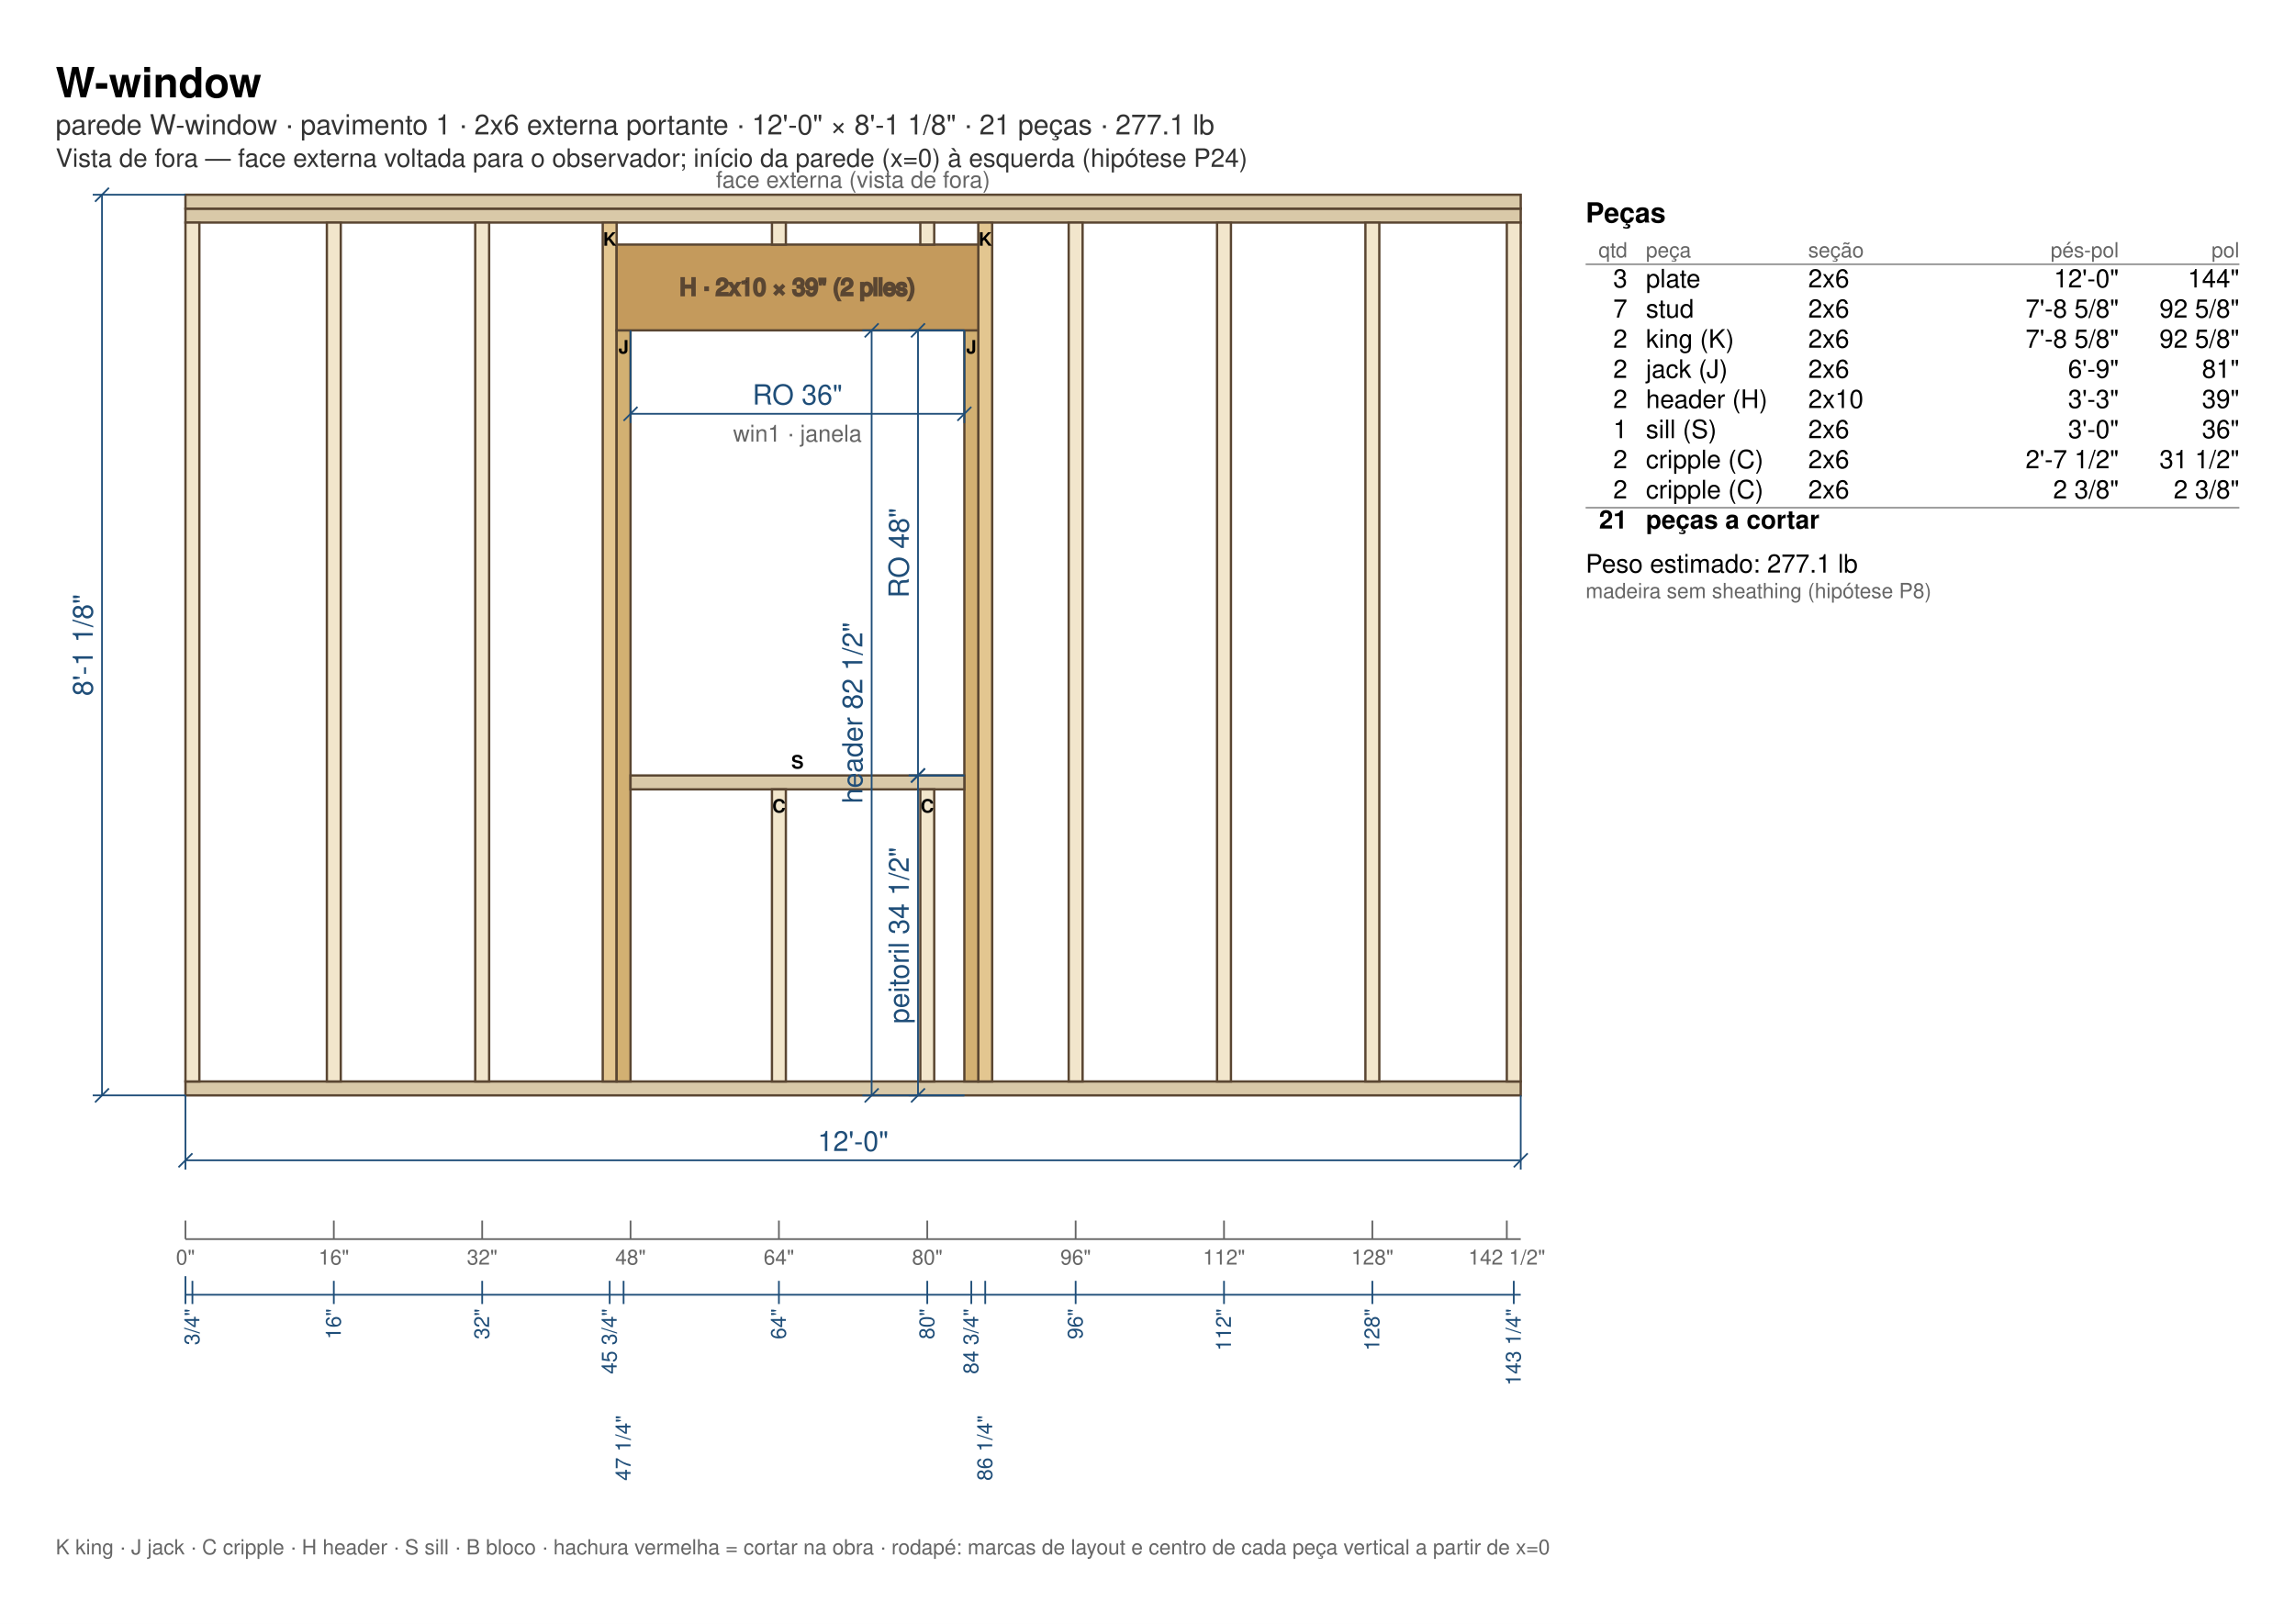
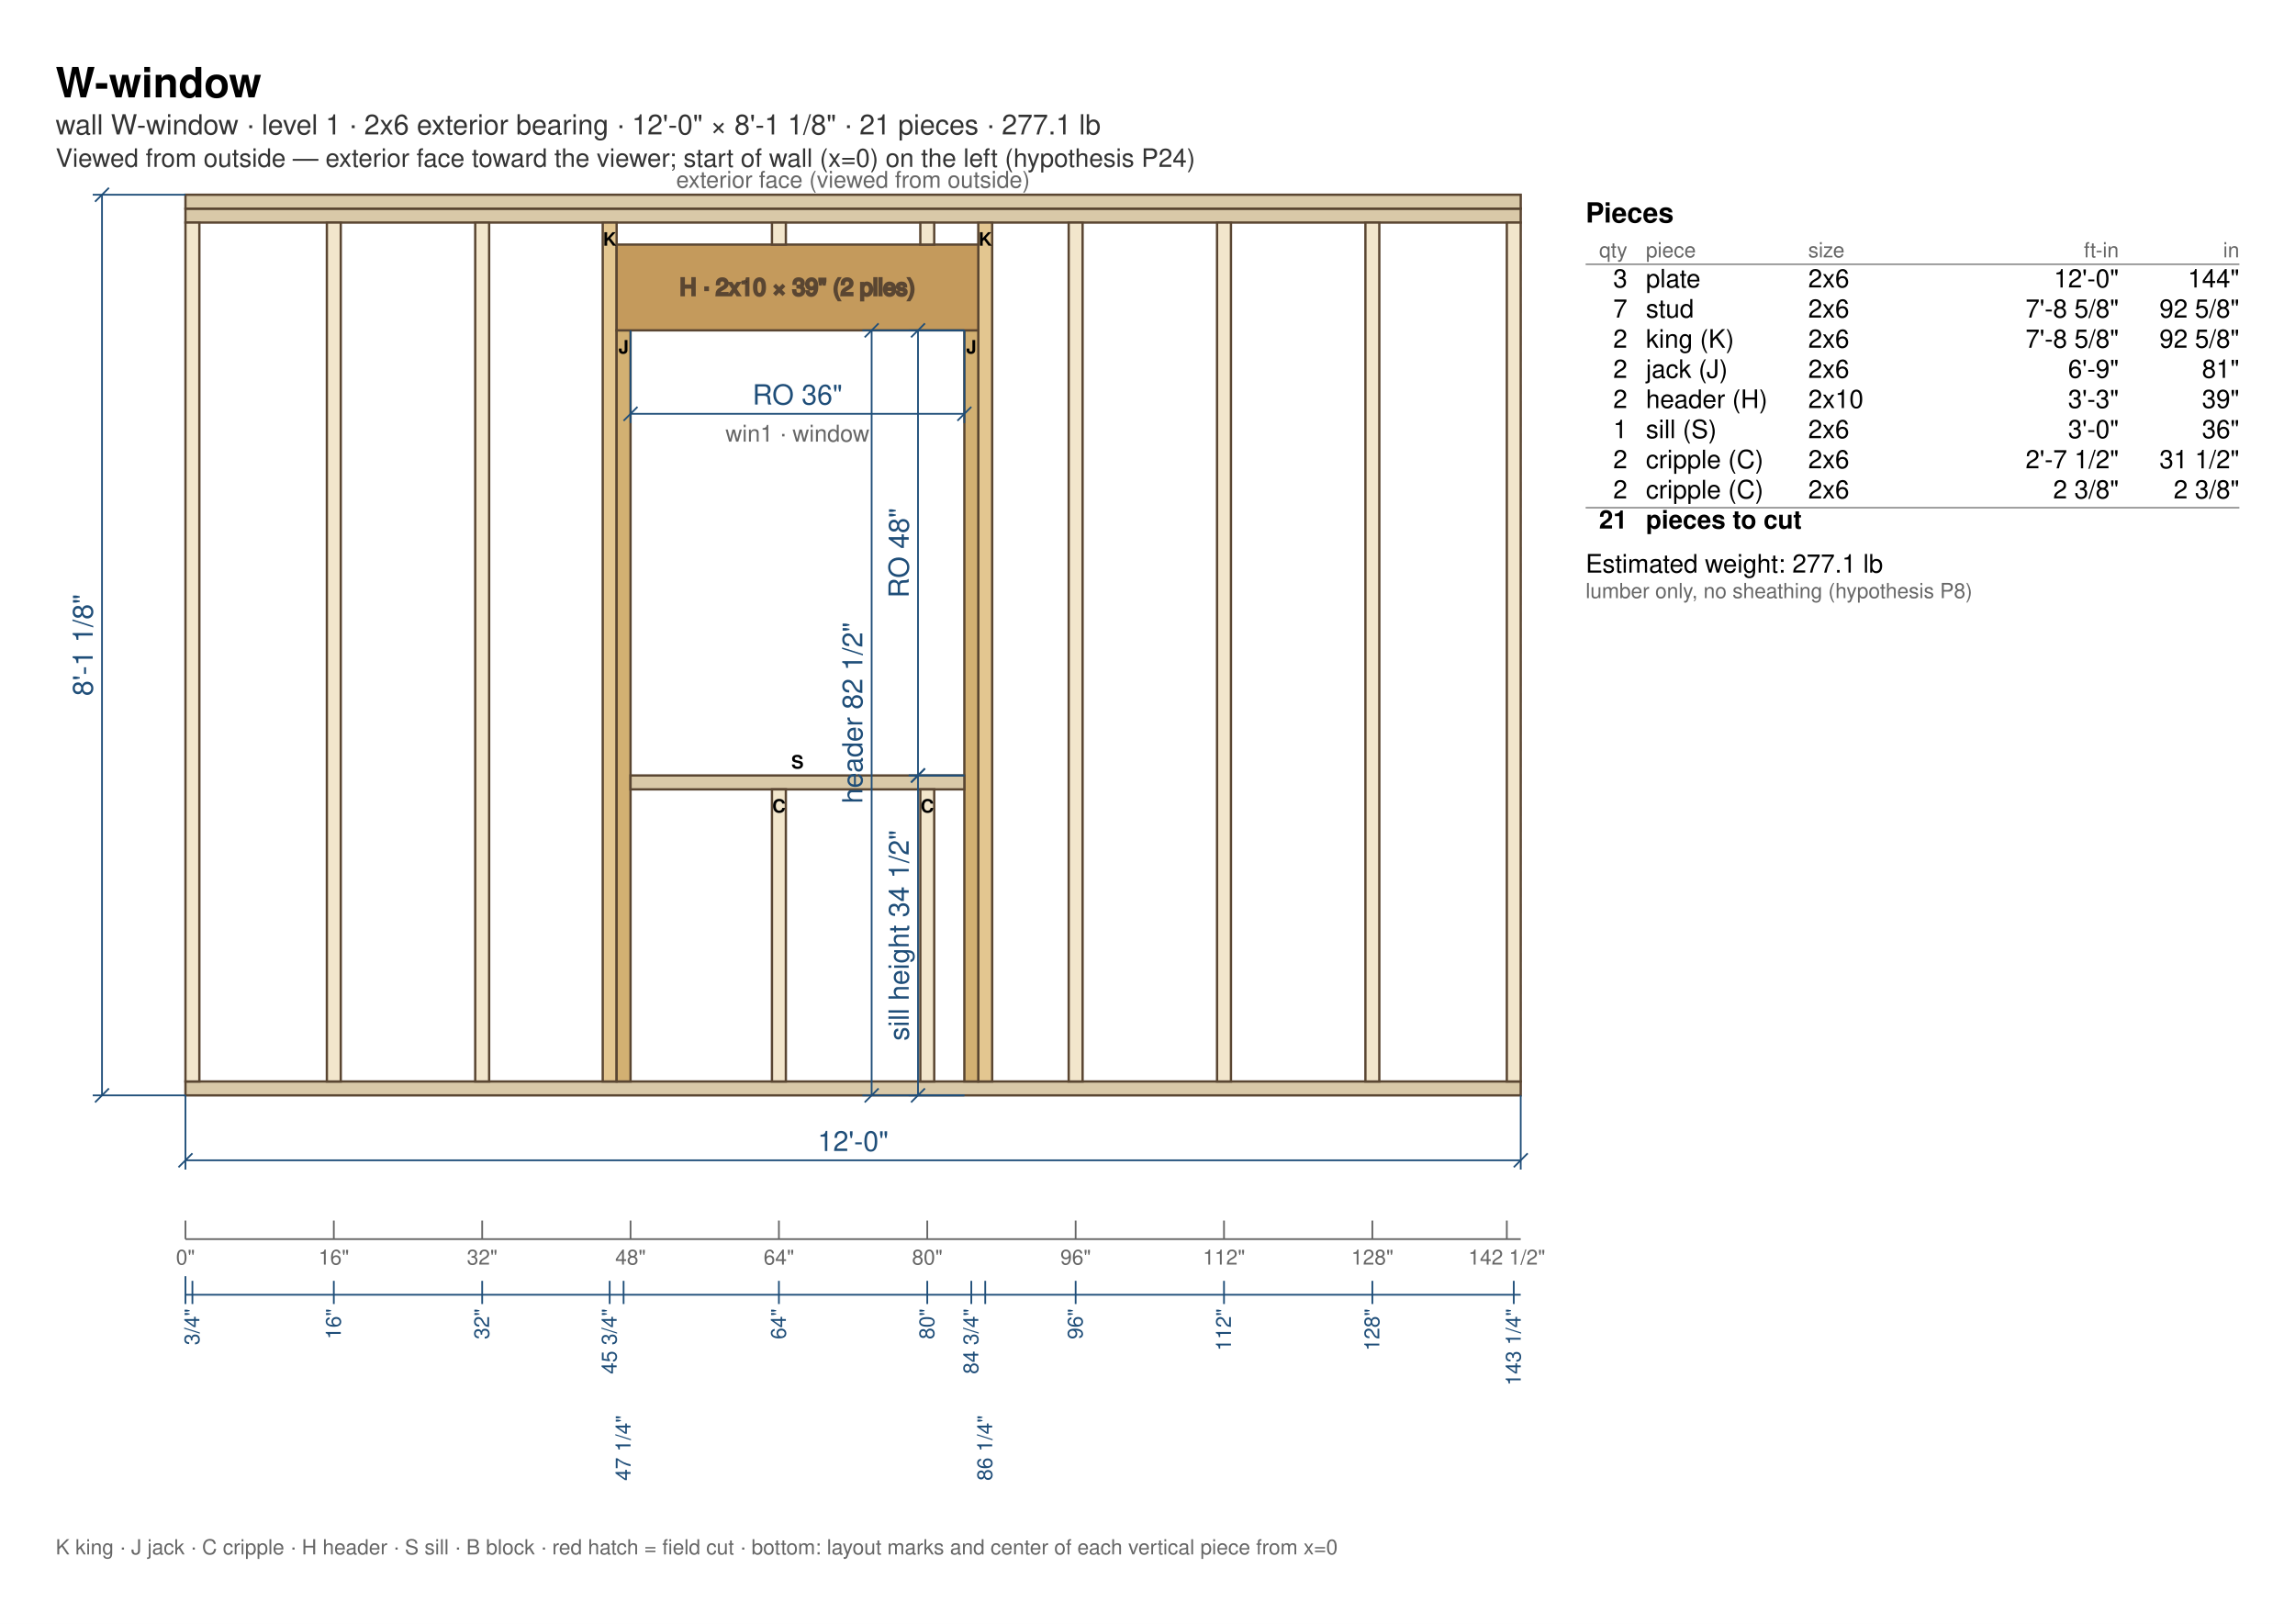
<svg xmlns="http://www.w3.org/2000/svg" width="990" height="700.5" viewBox="0 0 990 700.5" font-family="Helvetica, Arial, sans-serif">
  <rect width="990" height="700.5" fill="#ffffff" />
  <text x="24" y="42" font-size="18" font-weight="bold" fill="#000">W-window</text>
-   <text class="info" x="24" y="58" font-size="12" fill="#333">parede W-window · pavimento 1 · 2x6 externa portante · 12'-0" × 8'-1 1/8" · 21 peças · 277.1 lb</text>
-   <text class="view" x="24" y="72" font-size="11" fill="#333">Vista de fora — face externa voltada para o observador; início da parede (x=0) à esquerda (hipótese P24)</text>
+   <text class="info" x="24" y="58" font-size="12" fill="#333">wall W-window · level 1 · 2x6 exterior bearing · 12'-0" × 8'-1 1/8" · 21 pieces · 277.1 lb</text>
+   <text class="view" x="24" y="72" font-size="11" fill="#333">Viewed from outside — exterior face toward the viewer; start of wall (x=0) on the left (hypothesis P24)</text>
  <rect x="80" y="84" width="576" height="388.5" fill="none" stroke="#999" stroke-width="0.5" stroke-dasharray="4 3" />
  <g class="members" stroke="#5a4632" stroke-width="1">
    <rect class="member bottomPlate" x="80" y="466.5" width="576" height="6" fill="#d9c9a8" />
    <rect class="member topPlate" x="80" y="90" width="576" height="6" fill="#d9c9a8" />
    <rect class="member doubleTopPlate" x="80" y="84" width="576" height="6" fill="#d9c9a8" />
    <rect class="member stud" x="80" y="96" width="6" height="370.5" fill="#f2e6cc" />
    <rect class="member stud" x="141" y="96" width="6" height="370.5" fill="#f2e6cc" />
    <rect class="member stud" x="205" y="96" width="6" height="370.5" fill="#f2e6cc" />
    <rect class="member stud" x="461" y="96" width="6" height="370.5" fill="#f2e6cc" />
    <rect class="member stud" x="525" y="96" width="6" height="370.5" fill="#f2e6cc" />
    <rect class="member stud" x="589" y="96" width="6" height="370.5" fill="#f2e6cc" />
    <rect class="member stud" x="650" y="96" width="6" height="370.5" fill="#f2e6cc" />
    <rect class="member kingStud" x="260" y="96" width="6" height="370.5" fill="#e3c690" />
    <rect class="member kingStud" x="422" y="96" width="6" height="370.5" fill="#e3c690" />
    <rect class="member jackStud" x="266" y="142.5" width="6" height="324" fill="#d2b072" />
    <rect class="member jackStud" x="416" y="142.5" width="6" height="324" fill="#d2b072" />
    <rect class="member header" x="266" y="105.5" width="156" height="37" fill="#c49a5c" />
    <text x="344" y="124" font-size="10" fill="#000" text-anchor="middle" dominant-baseline="middle">H · 2x10 × 39" (2 plies)</text>
    <rect class="member sill" x="272" y="334.5" width="144" height="6" fill="#d9c9a8" />
    <rect class="member cripple" x="333" y="340.5" width="6" height="126" fill="#f2e6cc" />
    <rect class="member cripple" x="397" y="340.5" width="6" height="126" fill="#f2e6cc" />
    <rect class="member cripple" x="333" y="96" width="6" height="9.5" fill="#f2e6cc" />
    <rect class="member cripple" x="397" y="96" width="6" height="9.5" fill="#f2e6cc" />
  </g>
  <g class="labels" font-size="8" font-weight="bold" fill="#000" text-anchor="middle">
    <text class="label kingStud" x="263" y="106">K</text>
    <text class="label jackStud" x="269" y="152.5">J</text>
    <text class="label cripple" x="336" y="350.5">C</text>
    <text class="label cripple" x="400" y="350.5">C</text>
    <text class="label jackStud" x="419" y="152.5">J</text>
    <text class="label kingStud" x="425" y="106">K</text>
    <text class="label sill" x="344" y="331.5">S</text>
  </g>
  <g class="dim dim-length" stroke="#1f4e79" stroke-width="0.75" fill="none">
    <line x1="272" y1="142.5" x2="272" y2="182.5" />
    <line x1="416" y1="142.5" x2="416" y2="182.5" />
    <line x1="272" y1="178.5" x2="416" y2="178.5" />
    <line x1="269" y1="181.5" x2="275" y2="175.5" />
    <line x1="413" y1="181.5" x2="419" y2="175.5" />
  </g>
  <text x="344" y="174.5" font-size="12" fill="#1f4e79" text-anchor="middle">RO 36"</text>
-   <text class="opening-id" x="344" y="190.5" font-size="10" fill="#666" text-anchor="middle">win1 · janela</text>
+   <text class="opening-id" x="344" y="190.5" font-size="10" fill="#666" text-anchor="middle">win1 · window</text>
  <g class="dim dim-height" stroke="#1f4e79" stroke-width="0.75" fill="none">
    <line x1="416" y1="334.5" x2="392" y2="334.5" />
    <line x1="416" y1="472.5" x2="392" y2="472.5" />
    <line x1="396" y1="334.5" x2="396" y2="472.5" />
    <line x1="393" y1="337.5" x2="399" y2="331.5" />
    <line x1="393" y1="475.5" x2="399" y2="469.5" />
  </g>
-   <text x="392" y="403.5" font-size="12" fill="#1f4e79" text-anchor="middle" transform="rotate(-90 392 403.5)">peitoril 34 1/2"</text>
+   <text x="392" y="403.5" font-size="12" fill="#1f4e79" text-anchor="middle" transform="rotate(-90 392 403.5)">sill height 34 1/2"</text>
  <g class="dim dim-height" stroke="#1f4e79" stroke-width="0.75" fill="none">
    <line x1="416" y1="142.5" x2="392" y2="142.5" />
    <line x1="416" y1="334.5" x2="392" y2="334.5" />
    <line x1="396" y1="142.5" x2="396" y2="334.5" />
    <line x1="393" y1="145.5" x2="399" y2="139.5" />
    <line x1="393" y1="337.5" x2="399" y2="331.5" />
  </g>
  <text x="392" y="238.5" font-size="12" fill="#1f4e79" text-anchor="middle" transform="rotate(-90 392 238.5)">RO 48"</text>
  <g class="dim dim-height" stroke="#1f4e79" stroke-width="0.75" fill="none">
    <line x1="416" y1="142.5" x2="372" y2="142.5" />
    <line x1="416" y1="472.5" x2="372" y2="472.5" />
    <line x1="376" y1="142.5" x2="376" y2="472.5" />
    <line x1="373" y1="145.5" x2="379" y2="139.5" />
    <line x1="373" y1="475.5" x2="379" y2="469.5" />
  </g>
  <text x="372" y="307.5" font-size="12" fill="#1f4e79" text-anchor="middle" transform="rotate(-90 372 307.5)">header 82 1/2"</text>
-   <text class="face" x="368" y="81" font-size="10" fill="#666" text-anchor="middle">face externa (vista de fora)</text>
+   <text class="face" x="368" y="81" font-size="10" fill="#666" text-anchor="middle">exterior face (viewed from outside)</text>
  <g class="dim dim-length" stroke="#1f4e79" stroke-width="0.75" fill="none">
    <line x1="80" y1="472.5" x2="80" y2="504.5" />
    <line x1="656" y1="472.5" x2="656" y2="504.5" />
    <line x1="80" y1="500.5" x2="656" y2="500.5" />
    <line x1="77" y1="503.5" x2="83" y2="497.5" />
    <line x1="653" y1="503.5" x2="659" y2="497.5" />
  </g>
  <text x="368" y="496.5" font-size="12" fill="#1f4e79" text-anchor="middle">12'-0"</text>
  <g class="dim dim-height" stroke="#1f4e79" stroke-width="0.75" fill="none">
    <line x1="80" y1="84" x2="40" y2="84" />
    <line x1="80" y1="472.5" x2="40" y2="472.5" />
    <line x1="44" y1="84" x2="44" y2="472.5" />
    <line x1="41" y1="87" x2="47" y2="81" />
    <line x1="41" y1="475.5" x2="47" y2="469.5" />
  </g>
  <text x="40" y="278.25" font-size="12" fill="#1f4e79" text-anchor="middle" transform="rotate(-90 40 278.25)">8'-1 1/8"</text>
  <g class="layout" stroke="#666" stroke-width="0.75">
    <line x1="80" y1="534.5" x2="656" y2="534.5" />
    <line x1="80" y1="526.5" x2="80" y2="534.5" />
    <line x1="144" y1="526.5" x2="144" y2="534.5" />
    <line x1="208" y1="526.5" x2="208" y2="534.5" />
    <line x1="272" y1="526.5" x2="272" y2="534.5" />
    <line x1="336" y1="526.5" x2="336" y2="534.5" />
    <line x1="400" y1="526.5" x2="400" y2="534.5" />
    <line x1="464" y1="526.5" x2="464" y2="534.5" />
    <line x1="528" y1="526.5" x2="528" y2="534.5" />
    <line x1="592" y1="526.5" x2="592" y2="534.5" />
    <line x1="650" y1="526.5" x2="650" y2="534.5" />
  </g>
  <text x="80" y="545.5" font-size="9" fill="#666" text-anchor="middle">0"</text>
  <text x="144" y="545.5" font-size="9" fill="#666" text-anchor="middle">16"</text>
  <text x="208" y="545.5" font-size="9" fill="#666" text-anchor="middle">32"</text>
  <text x="272" y="545.5" font-size="9" fill="#666" text-anchor="middle">48"</text>
  <text x="336" y="545.5" font-size="9" fill="#666" text-anchor="middle">64"</text>
  <text x="400" y="545.5" font-size="9" fill="#666" text-anchor="middle">80"</text>
  <text x="464" y="545.5" font-size="9" fill="#666" text-anchor="middle">96"</text>
  <text x="528" y="545.5" font-size="9" fill="#666" text-anchor="middle">112"</text>
  <text x="592" y="545.5" font-size="9" fill="#666" text-anchor="middle">128"</text>
  <text x="650" y="545.5" font-size="9" fill="#666" text-anchor="middle">142 1/2"</text>
  <g class="chain" stroke="#1f4e79" stroke-width="0.75">
    <line x1="80" y1="558.5" x2="656" y2="558.5" />
    <line x1="80" y1="550.5" x2="80" y2="562.5" />
    <line x1="83" y1="552.5" x2="83" y2="562.5" />
    <line x1="144" y1="552.5" x2="144" y2="562.5" />
    <line x1="208" y1="552.5" x2="208" y2="562.5" />
    <line x1="263" y1="552.5" x2="263" y2="562.5" />
    <line x1="269" y1="552.5" x2="269" y2="562.5" />
    <line x1="336" y1="552.5" x2="336" y2="562.5" />
    <line x1="400" y1="552.5" x2="400" y2="562.5" />
    <line x1="419" y1="552.5" x2="419" y2="562.5" />
    <line x1="425" y1="552.5" x2="425" y2="562.5" />
    <line x1="464" y1="552.5" x2="464" y2="562.5" />
    <line x1="528" y1="552.5" x2="528" y2="562.5" />
    <line x1="592" y1="552.5" x2="592" y2="562.5" />
    <line x1="653" y1="552.5" x2="653" y2="562.5" />
  </g>
  <g class="chain-labels" font-size="9" fill="#1f4e79" text-anchor="end">
    <text class="chain-label row-0" x="86" y="564.5" transform="rotate(-90 86 564.5)">3/4"</text>
    <text class="chain-label row-0" x="147" y="564.5" transform="rotate(-90 147 564.5)">16"</text>
    <text class="chain-label row-0" x="211" y="564.5" transform="rotate(-90 211 564.5)">32"</text>
    <text class="chain-label row-0" x="266" y="564.5" transform="rotate(-90 266 564.5)">45 3/4"</text>
    <text class="chain-label row-1" x="272" y="610.5" transform="rotate(-90 272 610.5)">47 1/4"</text>
    <text class="chain-label row-0" x="339" y="564.5" transform="rotate(-90 339 564.5)">64"</text>
    <text class="chain-label row-0" x="403" y="564.5" transform="rotate(-90 403 564.5)">80"</text>
    <text class="chain-label row-0" x="422" y="564.5" transform="rotate(-90 422 564.5)">84 3/4"</text>
    <text class="chain-label row-1" x="428" y="610.5" transform="rotate(-90 428 610.5)">86 1/4"</text>
    <text class="chain-label row-0" x="467" y="564.5" transform="rotate(-90 467 564.5)">96"</text>
    <text class="chain-label row-0" x="531" y="564.5" transform="rotate(-90 531 564.5)">112"</text>
    <text class="chain-label row-0" x="595" y="564.5" transform="rotate(-90 595 564.5)">128"</text>
    <text class="chain-label row-0" x="656" y="564.5" transform="rotate(-90 656 564.5)">143 1/4"</text>
  </g>
  <g class="pieces" font-size="11" fill="#000">
-     <text x="684" y="96" font-size="12" font-weight="bold">Peças</text>
+     <text x="684" y="96" font-size="12" font-weight="bold">Pieces</text>
    <g font-size="9" fill="#666">
-       <text x="702" y="111" text-anchor="end">qtd</text>
-       <text x="710" y="111">peça</text>
-       <text x="780" y="111">seção</text>
-       <text x="914" y="111" text-anchor="end">pés-pol</text>
-       <text x="966" y="111" text-anchor="end">pol</text>
+       <text x="702" y="111" text-anchor="end">qty</text>
+       <text x="710" y="111">piece</text>
+       <text x="780" y="111">size</text>
+       <text x="914" y="111" text-anchor="end">ft-in</text>
+       <text x="966" y="111" text-anchor="end">in</text>
    </g>
    <line x1="684" y1="114" x2="966" y2="114" stroke="#666" stroke-width="0.5" />
    <g class="piece plates">
      <text x="702" y="124" text-anchor="end">3</text>
      <text x="710" y="124">plate</text>
      <text x="780" y="124">2x6</text>
      <text x="914" y="124" text-anchor="end">12'-0"</text>
      <text x="966" y="124" text-anchor="end">144"</text>
    </g>
    <g class="piece stud">
      <text x="702" y="137" text-anchor="end">7</text>
      <text x="710" y="137">stud</text>
      <text x="780" y="137">2x6</text>
      <text x="914" y="137" text-anchor="end">7'-8 5/8"</text>
      <text x="966" y="137" text-anchor="end">92 5/8"</text>
    </g>
    <g class="piece kingStud">
      <text x="702" y="150" text-anchor="end">2</text>
      <text x="710" y="150">king (K)</text>
      <text x="780" y="150">2x6</text>
      <text x="914" y="150" text-anchor="end">7'-8 5/8"</text>
      <text x="966" y="150" text-anchor="end">92 5/8"</text>
    </g>
    <g class="piece jackStud">
      <text x="702" y="163" text-anchor="end">2</text>
      <text x="710" y="163">jack (J)</text>
      <text x="780" y="163">2x6</text>
      <text x="914" y="163" text-anchor="end">6'-9"</text>
      <text x="966" y="163" text-anchor="end">81"</text>
    </g>
    <g class="piece header">
      <text x="702" y="176" text-anchor="end">2</text>
      <text x="710" y="176">header (H)</text>
      <text x="780" y="176">2x10</text>
      <text x="914" y="176" text-anchor="end">3'-3"</text>
      <text x="966" y="176" text-anchor="end">39"</text>
    </g>
    <g class="piece sill">
      <text x="702" y="189" text-anchor="end">1</text>
      <text x="710" y="189">sill (S)</text>
      <text x="780" y="189">2x6</text>
      <text x="914" y="189" text-anchor="end">3'-0"</text>
      <text x="966" y="189" text-anchor="end">36"</text>
    </g>
    <g class="piece cripple">
      <text x="702" y="202" text-anchor="end">2</text>
      <text x="710" y="202">cripple (C)</text>
      <text x="780" y="202">2x6</text>
      <text x="914" y="202" text-anchor="end">2'-7 1/2"</text>
      <text x="966" y="202" text-anchor="end">31 1/2"</text>
    </g>
    <g class="piece cripple">
      <text x="702" y="215" text-anchor="end">2</text>
      <text x="710" y="215">cripple (C)</text>
      <text x="780" y="215">2x6</text>
      <text x="914" y="215" text-anchor="end">2 3/8"</text>
      <text x="966" y="215" text-anchor="end">2 3/8"</text>
    </g>
    <line x1="684" y1="219" x2="966" y2="219" stroke="#666" stroke-width="0.5" />
    <text x="702" y="228" text-anchor="end" font-weight="bold">21</text>
-     <text x="710" y="228" font-weight="bold">peças a cortar</text>
-     <text class="weight" x="684" y="247">Peso estimado: 277.1 lb</text>
-     <text x="684" y="258" font-size="9" fill="#666">madeira sem sheathing (hipótese P8)</text>
-   </g>
-   <text class="legend" x="24" y="670.5" font-size="9" fill="#666">K king · J jack · C cripple · H header · S sill · B bloco · hachura vermelha = cortar na obra · rodapé: marcas de layout e centro de cada peça vertical a partir de x=0</text>
+     <text x="710" y="228" font-weight="bold">pieces to cut</text>
+     <text class="weight" x="684" y="247">Estimated weight: 277.1 lb</text>
+     <text x="684" y="258" font-size="9" fill="#666">lumber only, no sheathing (hypothesis P8)</text>
+   </g>
+   <text class="legend" x="24" y="670.5" font-size="9" fill="#666">K king · J jack · C cripple · H header · S sill · B block · red hatch = field cut · bottom: layout marks and center of each vertical piece from x=0</text>
</svg>
